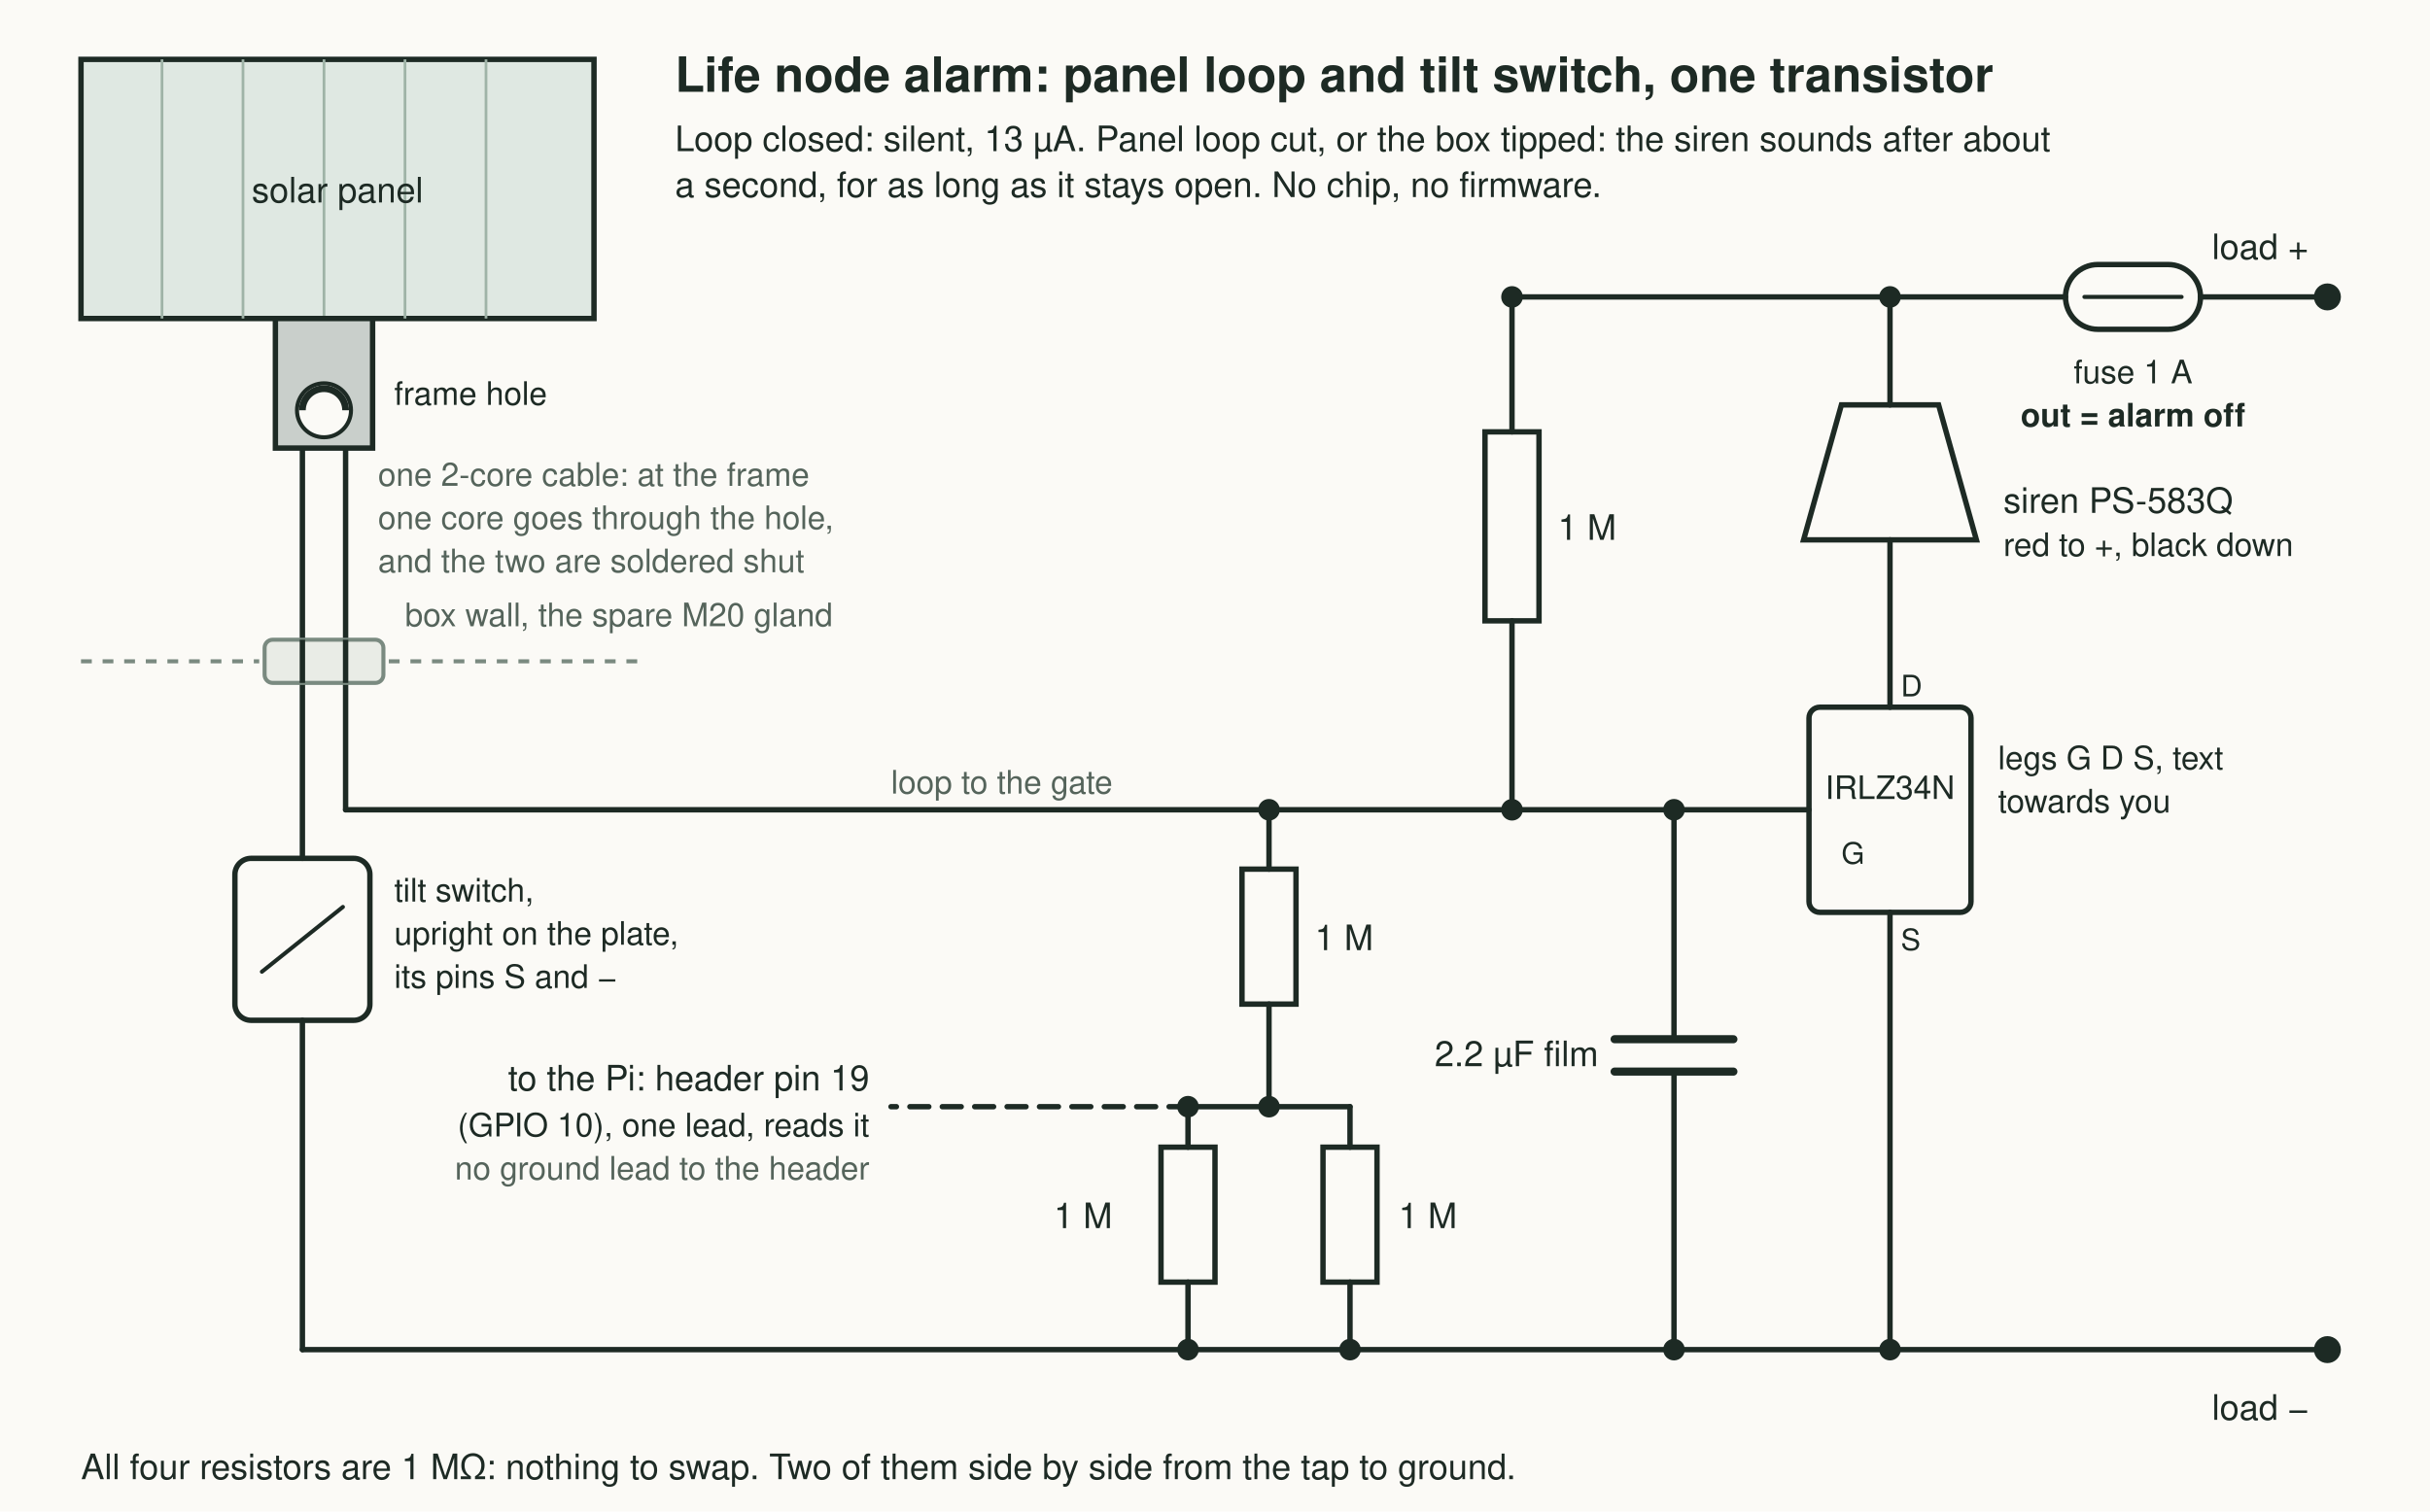
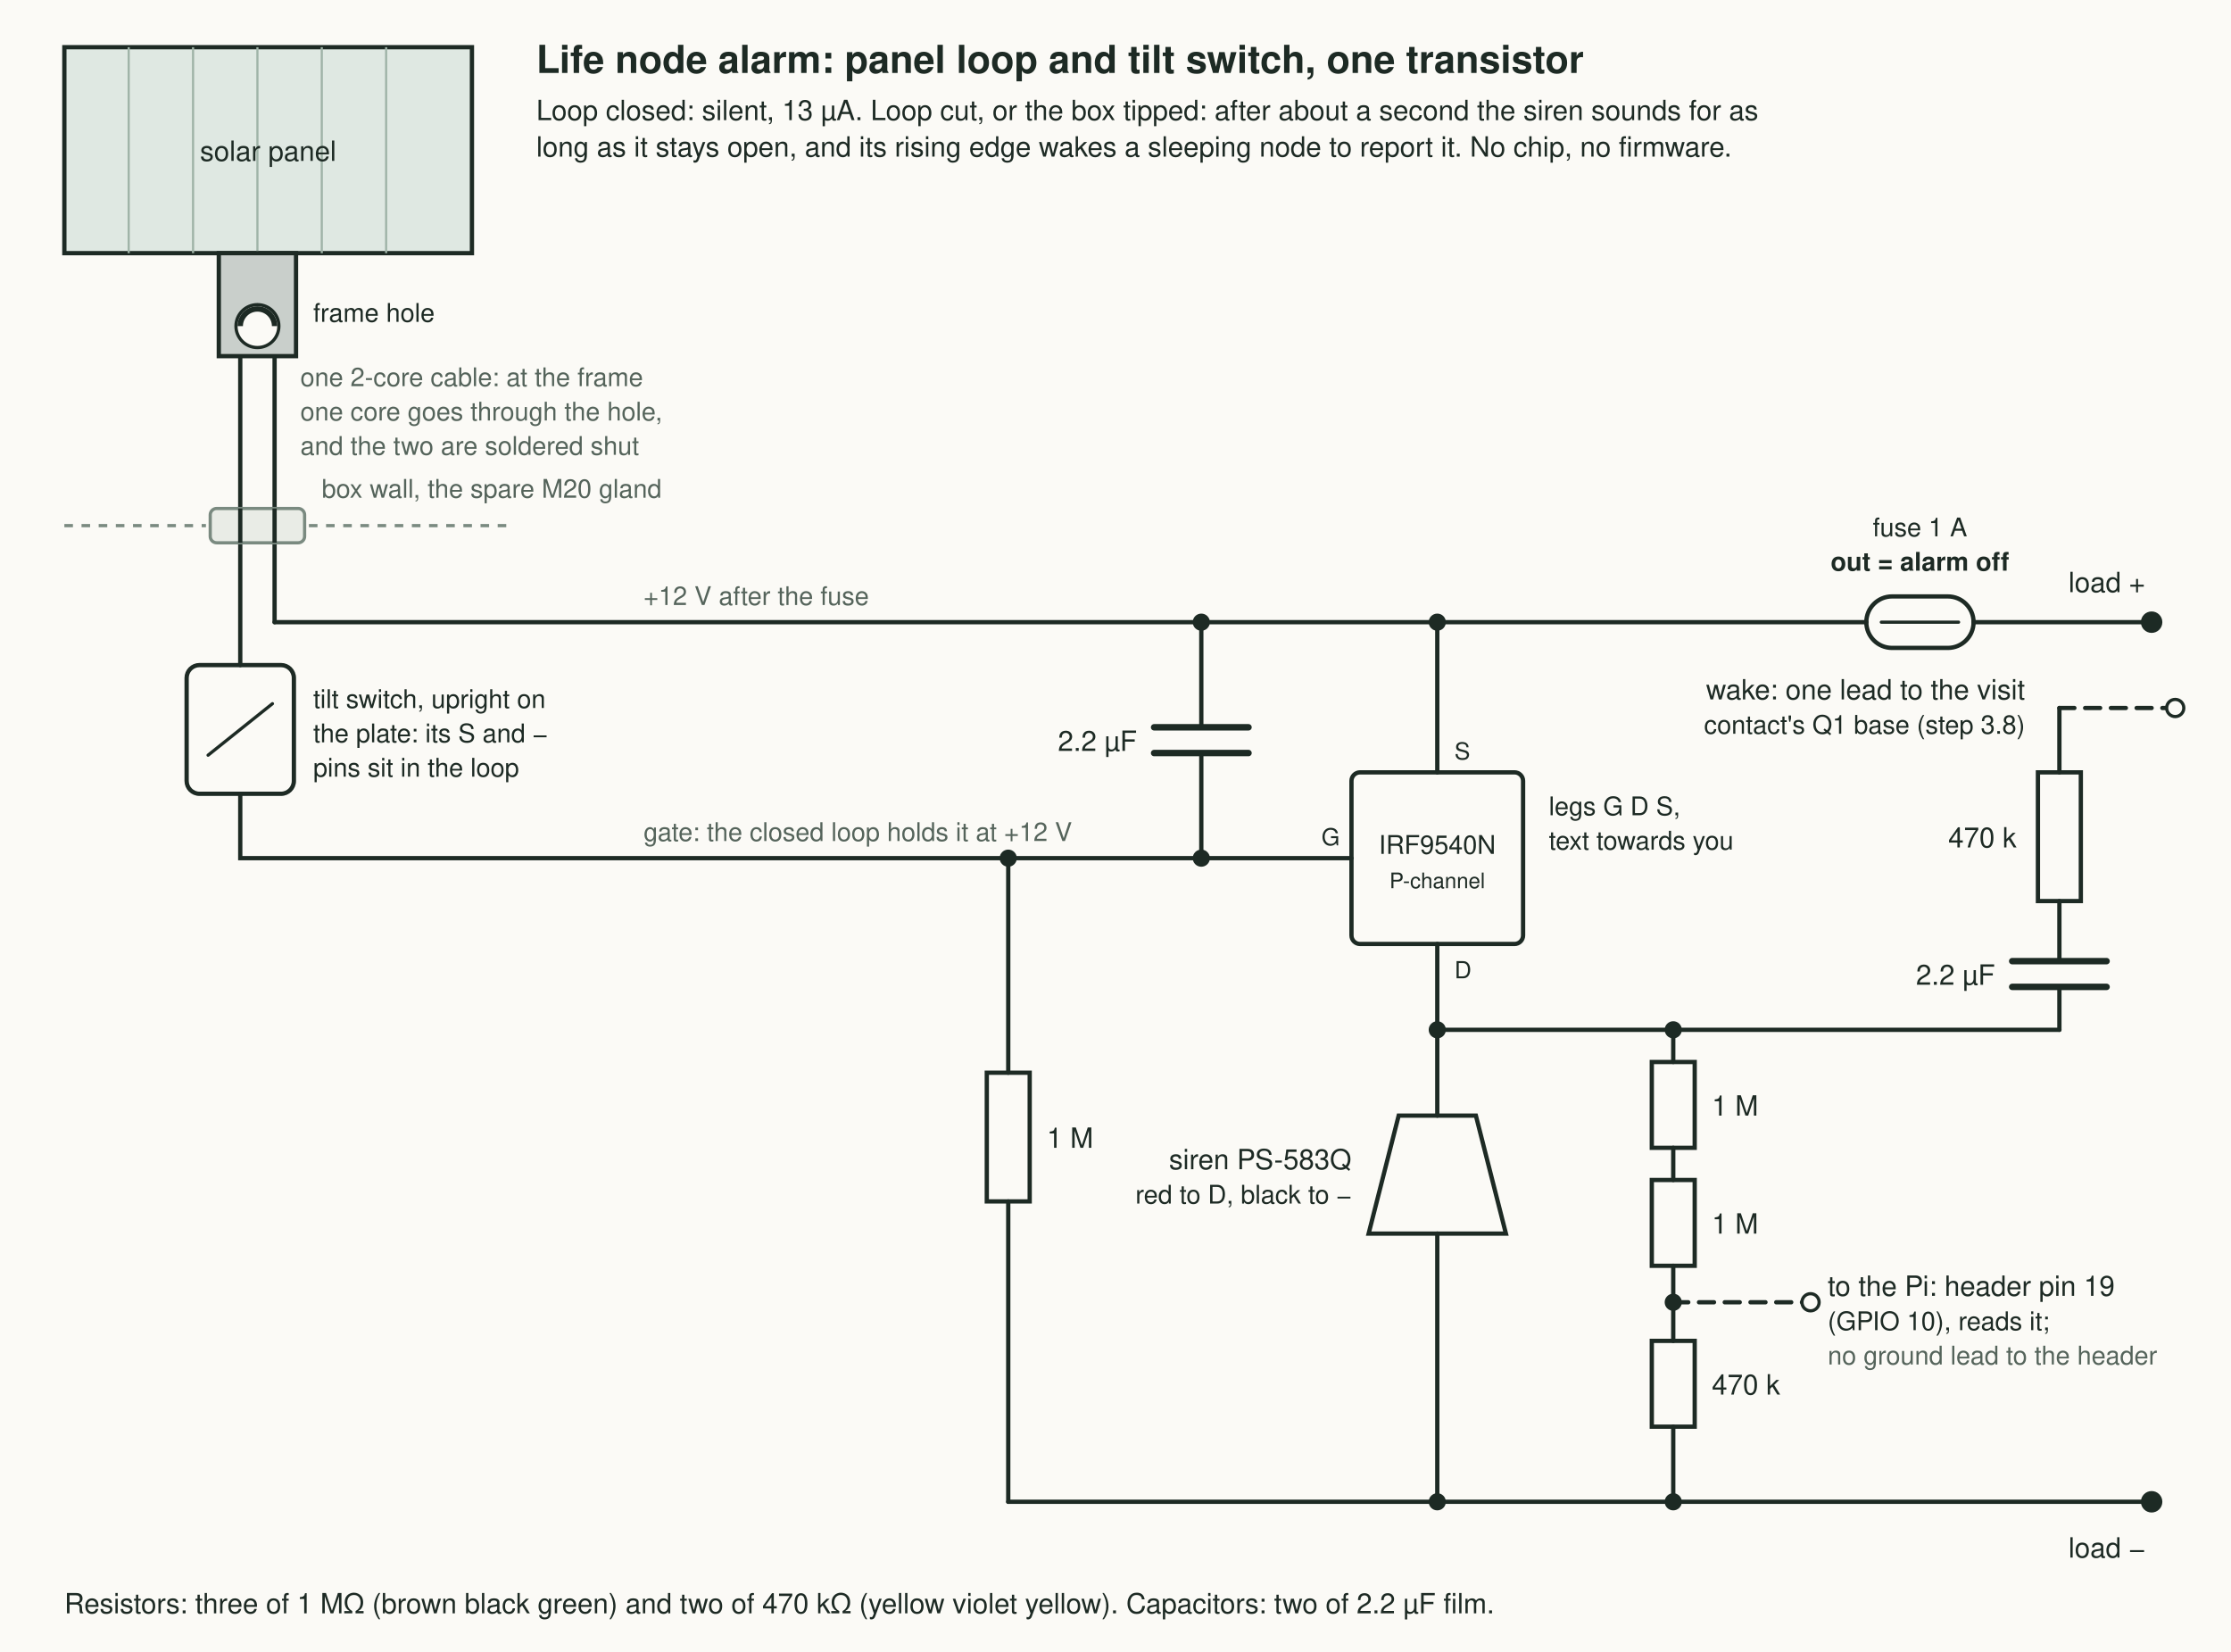
- <svg xmlns="http://www.w3.org/2000/svg" viewBox="0 0 900 560" width="900" height="560" font-family="Helvetica, Arial, sans-serif" font-size="14" fill="#1d2a24">
-   <rect width="900" height="560" fill="#fbfaf6" />
+ <svg xmlns="http://www.w3.org/2000/svg" viewBox="0 0 1040 770" width="1040" height="770" font-family="Helvetica, Arial, sans-serif" font-size="14" fill="#1d2a24">
+   <rect width="1040" height="770" fill="#fbfaf6" />
  <text x="250" y="34" font-size="18" font-weight="bold">Life node alarm: panel loop and tilt switch, one transistor</text>
-   <text x="250" y="56" font-size="13">Loop closed: silent, 13 µA. Panel loop cut, or the box tipped: the siren sounds after about</text>
-   <text x="250" y="73" font-size="13">a second, for as long as it stays open. No chip, no firmware.</text>
+   <text x="250" y="56" font-size="13">Loop closed: silent, 13 µA. Loop cut, or the box tipped: after about a second the siren sounds for as</text>
+   <text x="250" y="73" font-size="13">long as it stays open, and its rising edge wakes a sleeping node to report it. No chip, no firmware.</text>
  <g stroke="#1d2a24" stroke-width="2" fill="none" stroke-linecap="round">
-     <path d="M560 110 H765 M815 110 H860" />
-     <rect x="765" y="98" width="50" height="24" rx="12" />
-     <path d="M772 110 H808" stroke-width="1.5" />
-     <path d="M112 500 H860" />
-     <path d="M700 110 V150 M700 200 V262" />
-     <path d="M682 150 H718 L732 200 H668 Z" />
-     <rect x="670" y="262" width="60" height="76" rx="4" />
-     <path d="M700 338 V500" />
-     <path d="M128 300 H670" />
-     <path d="M560 110 V160 M560 230 V300" />
-     <rect x="550" y="160" width="20" height="70" />
-     <path d="M620 300 V385 M620 397 V500" />
-     <path d="M598 385 H642 M598 397 H642" stroke-width="3" />
-     <path d="M470 300 V322 M470 372 V410" />
-     <rect x="460" y="322" width="20" height="50" />
-     <path d="M440 410 H500" />
-     <path d="M440 410 V425 M440 475 V500 M500 410 V425 M500 475 V500" />
-     <rect x="430" y="425" width="20" height="50" />
-     <rect x="490" y="425" width="20" height="50" />
-     <path d="M440 410 H330" stroke-dasharray="7 5" />
-     <path d="M128 300 V152" />
+     <path d="M128 290 H870 M920 290 H1000" />
+     <rect x="870" y="278" width="50" height="24" rx="12" />
+     <path d="M877 290 H913" stroke-width="1.5" />
+     <path d="M470 700 H1000" />
+     <path d="M128 152 V290" />
    <path d="M128 152 A8 8 0 0 0 112 152" />
-     <path d="M112 152 V318 M112 378 V500" />
-     <rect x="87" y="318" width="50" height="60" rx="6" />
-     <path d="M97 360 L127 336" stroke-width="1.5" />
+     <path d="M112 152 V310 M112 370 V400 H630" />
+     <rect x="87" y="310" width="50" height="60" rx="6" />
+     <path d="M97 352 L127 328" stroke-width="1.5" />
+     <path d="M560 290 V339 M560 351 V400" />
+     <path d="M538 339 H582 M538 351 H582" stroke-width="3" />
+     <path d="M470 400 V500 M470 560 V700" />
+     <rect x="460" y="500" width="20" height="60" />
+     <rect x="630" y="360" width="80" height="80" rx="4" />
+     <path d="M670 360 V290 M670 440 V480" />
+     <path d="M670 480 H960" />
+     <path d="M670 480 V520 M670 575 V700" />
+     <path d="M652 520 H688 L702 575 H638 Z" />
+     <path d="M780 480 V495 M780 535 V550 M780 590 V625 M780 665 V700" />
+     <rect x="770" y="495" width="20" height="40" />
+     <rect x="770" y="550" width="20" height="40" />
+     <rect x="770" y="625" width="20" height="40" />
+     <path d="M780 607 H840" stroke-dasharray="7 5" />
+     <path d="M960 480 V460 M960 448 V420 M960 360 V330" />
+     <path d="M938 460 H982 M938 448 H982" stroke-width="3" />
+     <rect x="950" y="360" width="20" height="60" />
+     <path d="M960 330 H1010" stroke-dasharray="7 5" />
  </g>
  <g stroke="#1d2a24" stroke-width="2">
    <rect x="30" y="22" width="190" height="96" fill="#dfe8e2" />
    <path d="M60 22 V118 M90 22 V118 M120 22 V118 M150 22 V118 M180 22 V118" stroke-width="1" stroke="#9fb3a7" />
    <rect x="102" y="118" width="36" height="48" fill="#c9cfcb" />
  </g>
  <circle cx="120" cy="152" r="10" fill="#fbfaf6" stroke="#1d2a24" stroke-width="1.5" />
  <path d="M128 152 A8 8 0 0 0 112 152" stroke="#1d2a24" stroke-width="2.5" fill="none" />
  <text x="125" y="75" font-size="13" text-anchor="middle">solar panel</text>
  <text x="146" y="150" font-size="12">frame hole</text>
  <text x="140" y="180" font-size="12" fill="#55645b">one 2-core cable: at the frame</text>
+   <text x="140" y="196" font-size="12" fill="#55645b">one core goes through the hole,</text>
+   <text x="140" y="212" font-size="12" fill="#55645b">and the two are soldered shut</text>
  <path d="M30 245 H96 M144 245 H240" stroke="#7a8a80" stroke-width="1.5" stroke-dasharray="4 4" />
  <rect x="98" y="237" width="44" height="16" rx="3" fill="#e9ece6" stroke="#7a8a80" stroke-width="1.5" />
  <path d="M112 237 V253 M128 237 V253" stroke="#1d2a24" stroke-width="2" />
  <text x="150" y="232" font-size="12" fill="#55645b">box wall, the spare M20 gland</text>
-   <text x="140" y="196" font-size="12" fill="#55645b">one core goes through the hole,</text>
-   <text x="140" y="212" font-size="12" fill="#55645b">and the two are soldered shut</text>
  <g fill="#1d2a24">
-     <circle cx="560" cy="110" r="4" />
-     <circle cx="700" cy="110" r="4" />
-     <circle cx="470" cy="300" r="4" />
-     <circle cx="560" cy="300" r="4" />
-     <circle cx="620" cy="300" r="4" />
-     <circle cx="440" cy="410" r="4" />
-     <circle cx="470" cy="410" r="4" />
-     <circle cx="440" cy="500" r="4" />
-     <circle cx="500" cy="500" r="4" />
-     <circle cx="620" cy="500" r="4" />
-     <circle cx="700" cy="500" r="4" />
-     <circle cx="862" cy="110" r="5" />
-     <circle cx="862" cy="500" r="5" />
+     <circle cx="560" cy="290" r="4" />
+     <circle cx="670" cy="290" r="4" />
+     <circle cx="470" cy="400" r="4" />
+     <circle cx="560" cy="400" r="4" />
+     <circle cx="670" cy="480" r="4" />
+     <circle cx="780" cy="480" r="4" />
+     <circle cx="780" cy="607" r="4" />
+     <circle cx="470" cy="700" r="0" />
+     <circle cx="670" cy="700" r="4" />
+     <circle cx="780" cy="700" r="4" />
+     <circle cx="1003" cy="290" r="5" />
+     <circle cx="1003" cy="700" r="5" />
  </g>
-   <text x="855" y="96" font-size="13" text-anchor="end">load +</text>
-   <text x="855" y="526" font-size="13" text-anchor="end">load −</text>
-   <text x="790" y="142" font-size="12" text-anchor="middle">fuse 1 A</text>
-   <text x="790" y="158" font-size="12" text-anchor="middle" font-weight="bold">out = alarm off</text>
-   <text x="742" y="190" font-size="13">siren PS-583Q</text>
-   <text x="742" y="206" font-size="12">red to +, black down</text>
-   <text x="700" y="296" font-size="12" text-anchor="middle">IRLZ34N</text>
-   <text x="682" y="320" font-size="11">G</text>
-   <text x="704" y="258" font-size="11">D</text>
-   <text x="704" y="352" font-size="11">S</text>
-   <text x="740" y="285" font-size="12">legs G D S, text</text>
-   <text x="740" y="301" font-size="12">towards you</text>
-   <text x="577" y="200" font-size="13">1 M</text>
-   <text x="592" y="395" font-size="13" text-anchor="end">2.2 µF film</text>
-   <text x="487" y="352" font-size="13">1 M</text>
-   <text x="412" y="455" font-size="13" text-anchor="end">1 M</text>
-   <text x="518" y="455" font-size="13">1 M</text>
-   <text x="330" y="294" font-size="12" fill="#55645b">loop to the gate</text>
-   <text x="322" y="404" font-size="13" text-anchor="end">to the Pi: header pin 19</text>
-   <text x="322" y="421" font-size="12" text-anchor="end">(GPIO 10), one lead, reads it</text>
-   <text x="322" y="437" font-size="12" text-anchor="end" fill="#55645b">no ground lead to the header</text>
-   <text x="146" y="334" font-size="12">tilt switch,</text>
-   <text x="146" y="350" font-size="12">upright on the plate,</text>
-   <text x="146" y="366" font-size="12">its pins S and −</text>
-   <text x="30" y="548" font-size="13">All four resistors are 1 MΩ: nothing to swap. Two of them side by side from the tap to ground.</text>
+   <circle cx="844" cy="607" r="4" fill="#fbfaf6" stroke="#1d2a24" stroke-width="1.5" />
+   <circle cx="1014" cy="330" r="4" fill="#fbfaf6" stroke="#1d2a24" stroke-width="1.5" />
+   <text x="1000" y="276" font-size="13" text-anchor="end">load +</text>
+   <text x="1000" y="726" font-size="13" text-anchor="end">load −</text>
+   <text x="895" y="250" font-size="12" text-anchor="middle">fuse 1 A</text>
+   <text x="895" y="266" font-size="12" text-anchor="middle" font-weight="bold">out = alarm off</text>
+   <text x="300" y="282" font-size="12" fill="#55645b">+12 V after the fuse</text>
+   <text x="300" y="392" font-size="12" fill="#55645b">gate: the closed loop holds it at +12 V</text>
+   <text x="146" y="330" font-size="12">tilt switch, upright on</text>
+   <text x="146" y="346" font-size="12">the plate: its S and −</text>
+   <text x="146" y="362" font-size="12">pins sit in the loop</text>
+   <text x="530" y="350" font-size="13" text-anchor="end">2.2 µF</text>
+   <text x="488" y="535" font-size="13">1 M</text>
+   <text x="670" y="398" font-size="12" text-anchor="middle">IRF9540N</text>
+   <text x="670" y="414" font-size="10" text-anchor="middle">P-channel</text>
+   <text x="678" y="354" font-size="11">S</text>
+   <text x="616" y="394" font-size="11">G</text>
+   <text x="678" y="456" font-size="11">D</text>
+   <text x="722" y="380" font-size="12">legs G D S,</text>
+   <text x="722" y="396" font-size="12">text towards you</text>
+   <text x="630" y="545" font-size="13" text-anchor="end">siren PS-583Q</text>
+   <text x="630" y="561" font-size="12" text-anchor="end">red to D, black to −</text>
+   <text x="798" y="520" font-size="13">1 M</text>
+   <text x="798" y="575" font-size="13">1 M</text>
+   <text x="798" y="650" font-size="13">470 k</text>
+   <text x="852" y="604" font-size="13">to the Pi: header pin 19</text>
+   <text x="852" y="620" font-size="12">(GPIO 10), reads it;</text>
+   <text x="852" y="636" font-size="12" fill="#55645b">no ground lead to the header</text>
+   <text x="930" y="459" font-size="13" text-anchor="end">2.2 µF</text>
+   <text x="940" y="395" font-size="13" text-anchor="end">470 k</text>
+   <text x="944" y="326" font-size="13" text-anchor="end">wake: one lead to the visit</text>
+   <text x="944" y="342" font-size="12" text-anchor="end">contact's Q1 base (step 3.8)</text>
+   <text x="30" y="752" font-size="13">Resistors: three of 1 MΩ (brown black green) and two of 470 kΩ (yellow violet yellow). Capacitors: two of 2.2 µF film.</text>
</svg>
